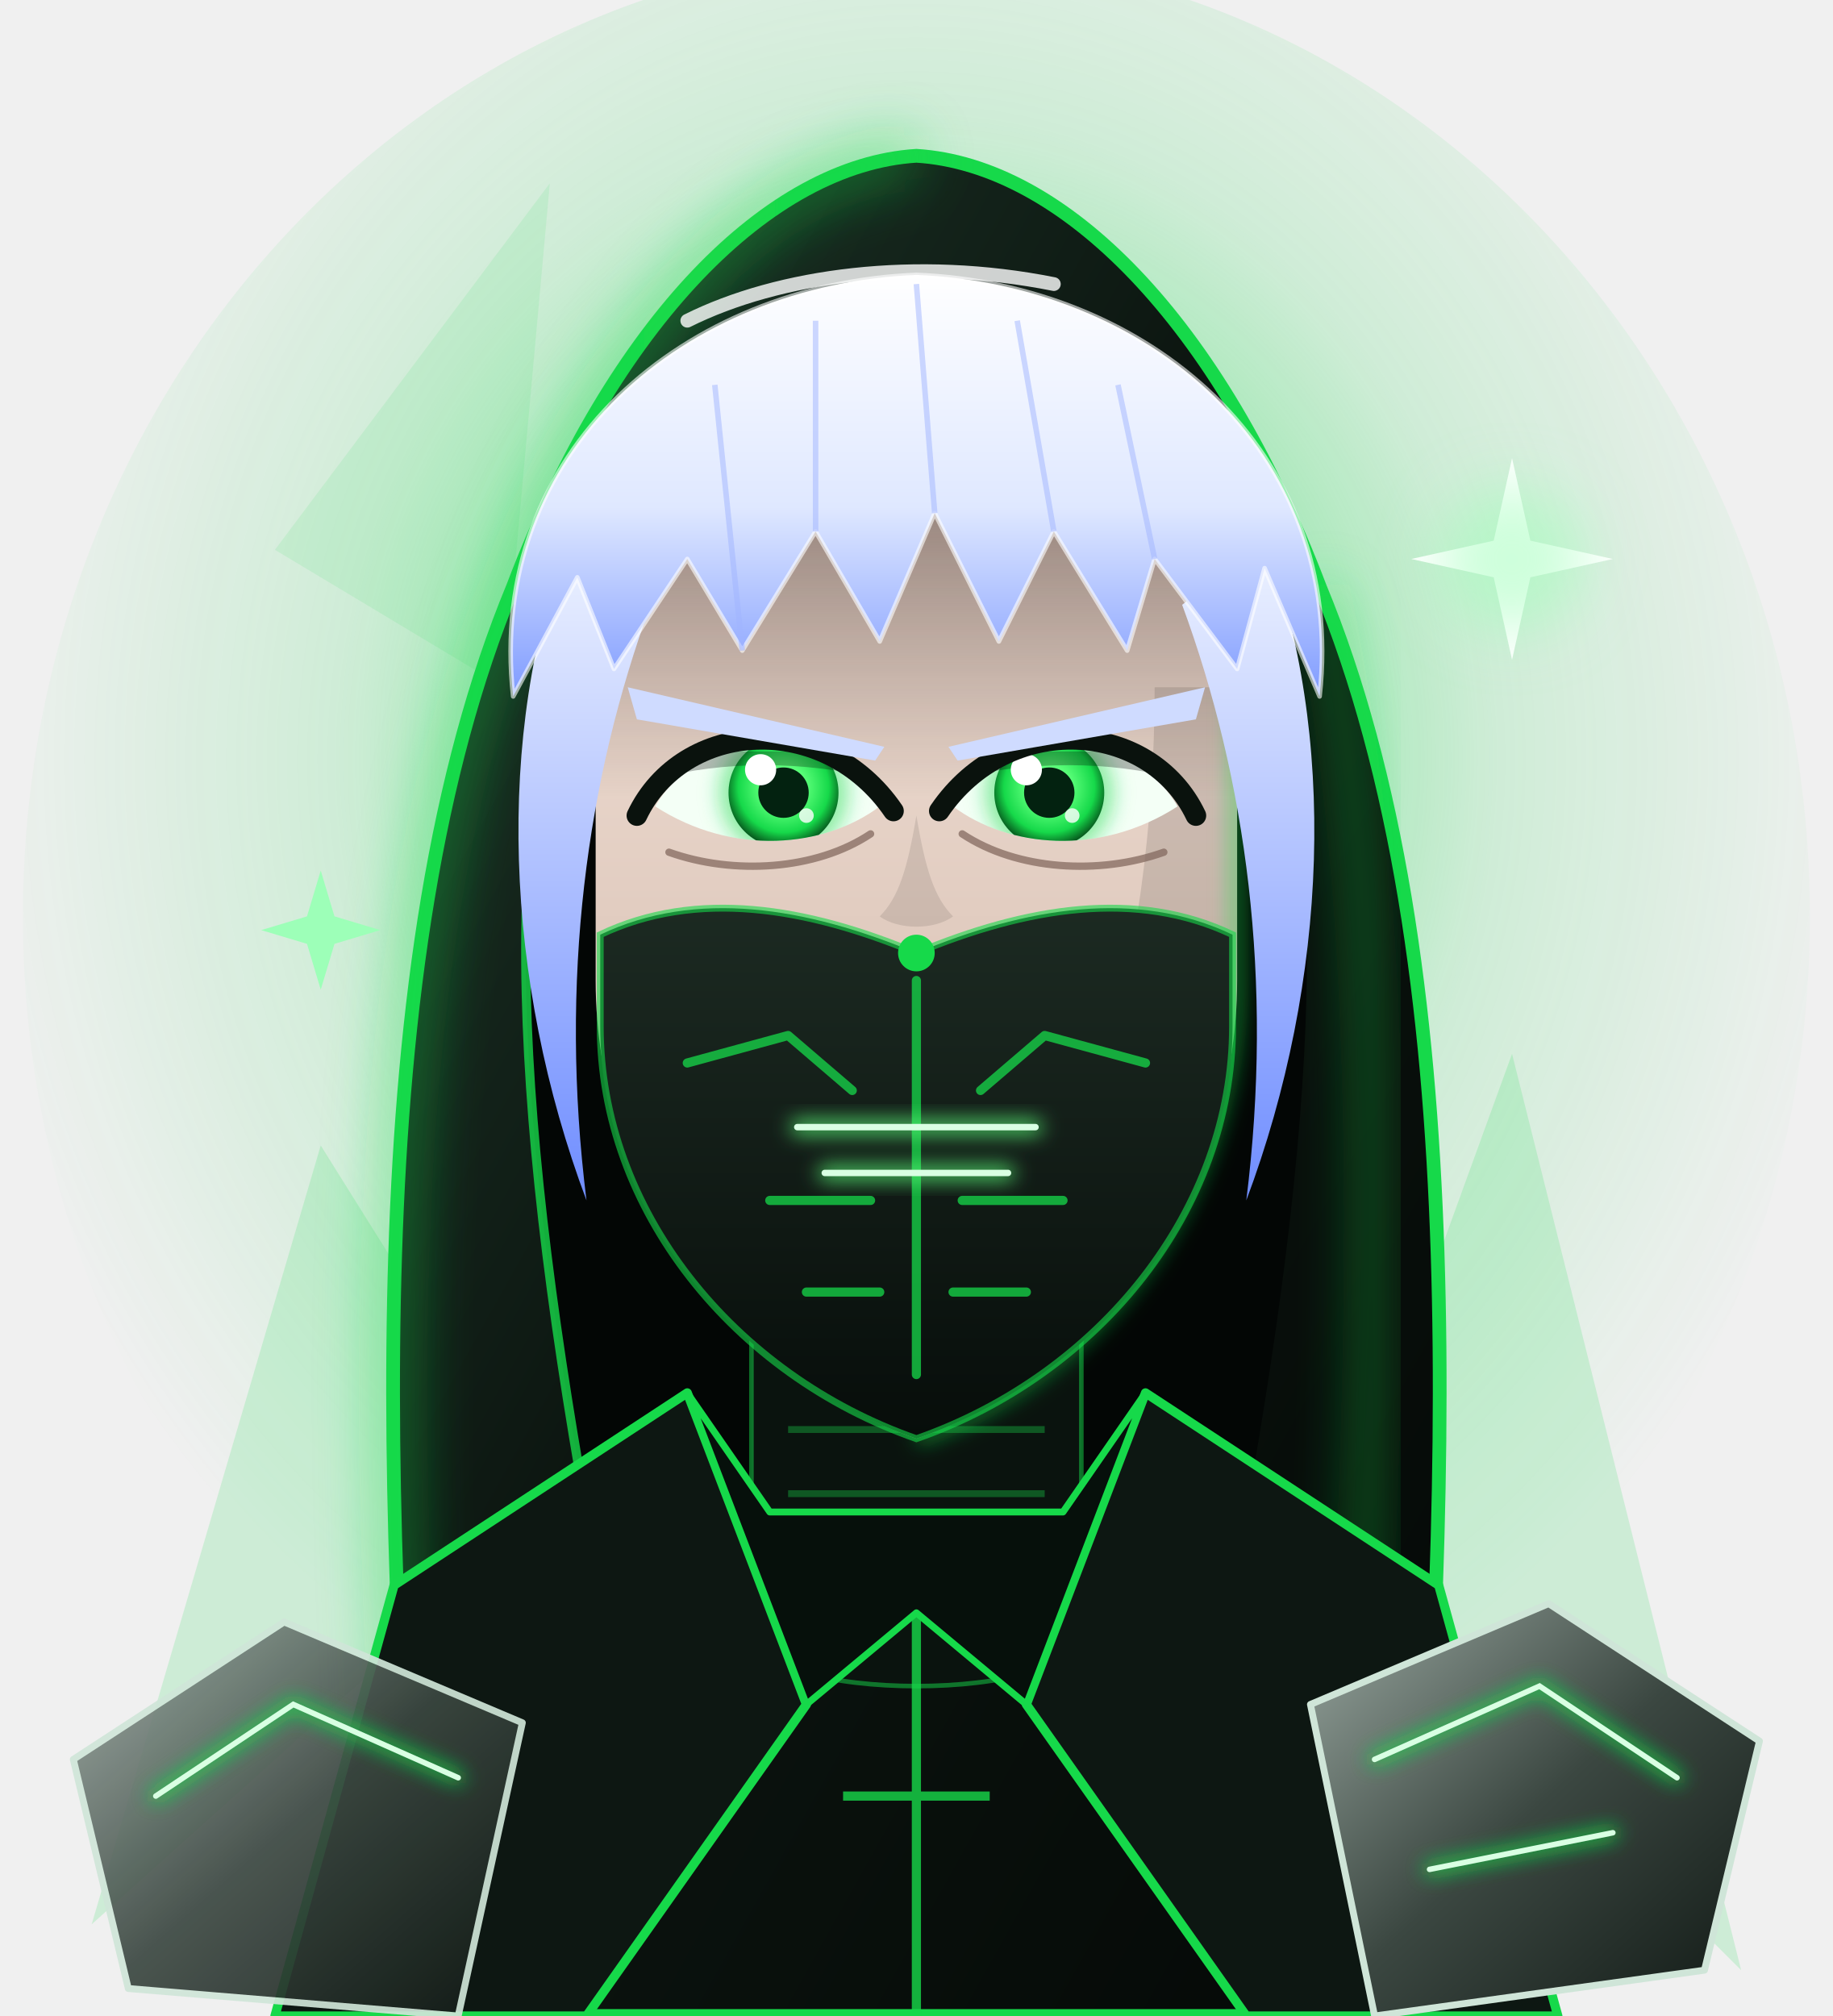
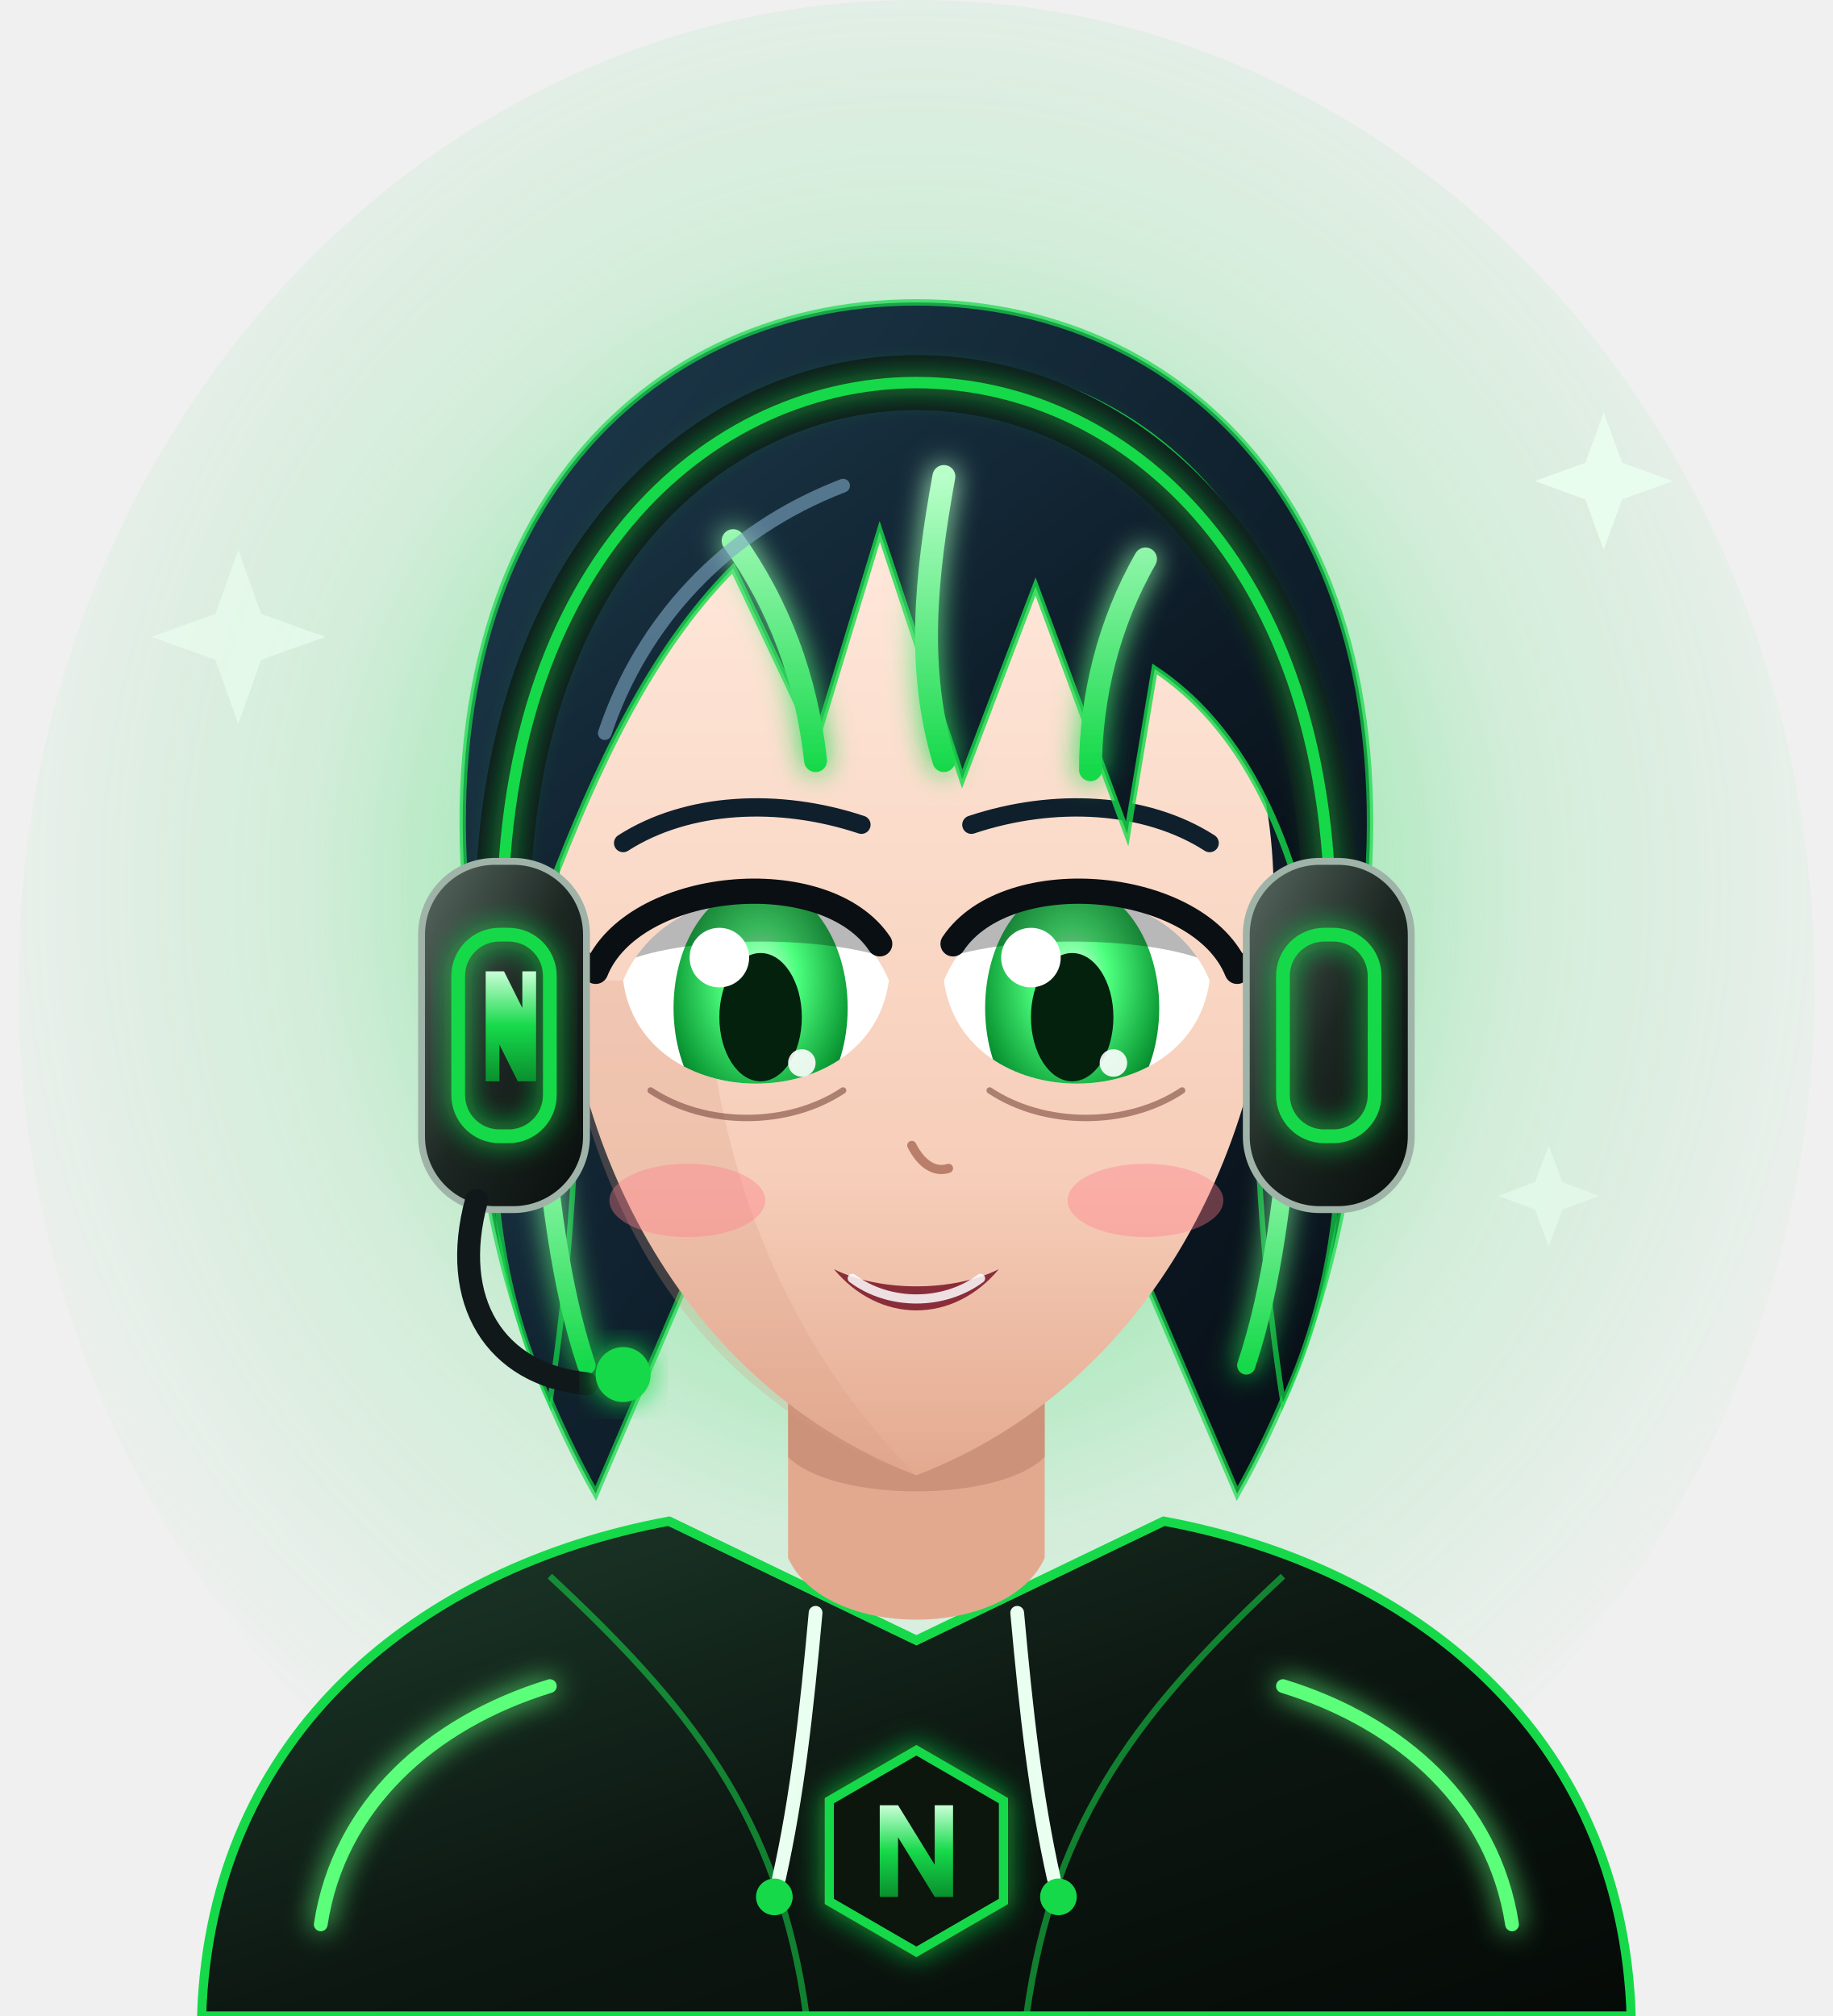
- <svg xmlns="http://www.w3.org/2000/svg" viewBox="0 0 400 440" role="img" aria-label="Personaje de NEXORA">
+ <svg xmlns="http://www.w3.org/2000/svg" viewBox="0 0 400 440" role="img" aria-label="Personaje de NEXORA: gamer estilo anime con audífonos">
  <defs>
-     <radialGradient id="cg" cx="50%" cy="42%" r="55%">
-       <stop offset="0" stop-color="#16D94A" stop-opacity=".75" />
-       <stop offset=".6" stop-color="#16D94A" stop-opacity=".15" />
+     <radialGradient id="glow" cx="50%" cy="45%" r="55%">
+       <stop offset="0" stop-color="#16D94A" stop-opacity=".7" />
+       <stop offset=".6" stop-color="#16D94A" stop-opacity=".14" />
      <stop offset="1" stop-color="#16D94A" stop-opacity="0" />
    </radialGradient>
-     <linearGradient id="hair" x1="0" y1="0" x2="0" y2="1">
-       <stop offset="0" stop-color="#ffffff" />
-       <stop offset=".55" stop-color="#dfe8ff" />
-       <stop offset="1" stop-color="#7f9bff" />
+     <linearGradient id="skin" x1="0" y1="0" x2="0" y2="1">
+       <stop offset="0" stop-color="#ffe9dc" />
+       <stop offset=".7" stop-color="#f6cdb8" />
+       <stop offset="1" stop-color="#e3a98f" />
    </linearGradient>
-     <linearGradient id="hairs" x1="0" y1="0" x2="0" y2="1">
-       <stop offset="0" stop-color="#eef3ff" />
-       <stop offset="1" stop-color="#6f8dff" />
+     <linearGradient id="hairg" x1="0" y1="0" x2="1" y2="1">
+       <stop offset="0" stop-color="#1d3b4d" />
+       <stop offset=".55" stop-color="#0f1f2c" />
+       <stop offset="1" stop-color="#070d14" />
    </linearGradient>
-     <linearGradient id="skin" x1="0" y1="0" x2="0" y2="1">
-       <stop offset="0" stop-color="#f6e7dd" />
-       <stop offset="1" stop-color="#cdb2a4" />
-     </linearGradient>
-     <linearGradient id="mask" x1="0" y1="0" x2="0" y2="1">
-       <stop offset="0" stop-color="#1c2a22" />
-       <stop offset="1" stop-color="#070d0a" />
+     <linearGradient id="streak" x1="0" y1="0" x2="0" y2="1">
+       <stop offset="0" stop-color="#b8ffc9" />
+       <stop offset="1" stop-color="#16D94A" />
    </linearGradient>
    <linearGradient id="hood" x1="0" y1="0" x2="1" y2="1">
-       <stop offset="0" stop-color="#1f3a2b" />
-       <stop offset=".45" stop-color="#0c1510" />
-       <stop offset="1" stop-color="#040806" />
+       <stop offset="0" stop-color="#1e3d2c" />
+       <stop offset=".5" stop-color="#0d1812" />
+       <stop offset="1" stop-color="#050a07" />
    </linearGradient>
-     <linearGradient id="armor" x1="0" y1="0" x2="1" y2="1">
-       <stop offset="0" stop-color="#9aa8a1" />
-       <stop offset=".5" stop-color="#3b4741" />
-       <stop offset="1" stop-color="#101814" />
+     <linearGradient id="cup" x1="0" y1="0" x2="1" y2="1">
+       <stop offset="0" stop-color="#5a6b63" />
+       <stop offset=".5" stop-color="#1c2622" />
+       <stop offset="1" stop-color="#080d0b" />
    </linearGradient>
-     <radialGradient id="iris" cx="50%" cy="45%" r="55%">
-       <stop offset="0" stop-color="#eafff0" />
-       <stop offset=".35" stop-color="#5cff7a" />
-       <stop offset=".75" stop-color="#16D94A" />
-       <stop offset="1" stop-color="#05501a" />
+     <radialGradient id="iris" cx="50%" cy="38%" r="70%">
+       <stop offset="0" stop-color="#d9ffe3" />
+       <stop offset=".3" stop-color="#4dff7e" />
+       <stop offset=".75" stop-color="#0c9a35" />
+       <stop offset="1" stop-color="#064d1b" />
    </radialGradient>
-     <filter id="gb" x="-50%" y="-50%" width="200%" height="200%">
-       <feGaussianBlur stdDeviation="6" />
+     <linearGradient id="lg" x1="0" y1="0" x2="0" y2="1">
+       <stop offset="0" stop-color="#c9ffd6" />
+       <stop offset=".5" stop-color="#16D94A" />
+       <stop offset="1" stop-color="#0a8f2e" />
+     </linearGradient>
+     <filter id="gl" x="-30%" y="-30%" width="160%" height="160%">
+       <feGaussianBlur stdDeviation="3" result="b" />
+       <feMerge>
+         <feMergeNode in="b" />
+         <feMergeNode in="SourceGraphic" />
+       </feMerge>
    </filter>
-     <filter id="gs" x="-50%" y="-50%" width="200%" height="200%">
-       <feGaussianBlur stdDeviation="2.2" />
-     </filter>
-     <clipPath id="face">
-       <path d="M130 150C130 110 160 86 200 86C240 86 270 110 270 150V214C270 260 240 300 200 314C160 300 130 260 130 214Z" />
-     </clipPath>
-     <linearGradient id="fs" x1="0" y1="0" x2="0" y2="1">
-       <stop offset="0" stop-color="#2a1510" stop-opacity=".45" />
-       <stop offset="1" stop-color="#2a1510" stop-opacity="0" />
-     </linearGradient>
    <clipPath id="eyeL">
-       <path d="M143 176C152 160 178 158 192 176C180 185 160 187 143 176Z" />
+       <path d="M136 214 C146 190 184 190 194 214 C190 244 140 244 136 214Z" />
    </clipPath>
    <clipPath id="eyeR">
-       <path d="M257 176C248 160 222 158 208 176C220 185 240 187 257 176Z" />
+       <path d="M206 214 C216 190 254 190 264 214 C260 244 210 244 206 214Z" />
    </clipPath>
  </defs>
-   <ellipse cx="200" cy="200" rx="195" ry="210" fill="url(#cg)" />
-   <polygon points="20,420 70,250 120,330" fill="#16D94A" opacity=".16" />
-   <polygon points="380,430 330,230 290,340" fill="#16D94A" opacity=".16" />
-   <polygon points="60,120 120,40 110,150" fill="#16D94A" opacity=".1" />
-   <path d="M92 440C84 330 78 210 112 128C134 70 168 36 200 34C232 36 266 70 288 128C322 210 316 330 308 440Z" fill="url(#hood)" stroke="#16D94A" stroke-width="3" />
-   <path d="M92 440C84 330 78 210 112 128C134 70 168 36 200 34" fill="none" stroke="#16D94A" stroke-width="9" opacity=".45" filter="url(#gb)" />
-   <path d="M292 440C300 330 306 210 288 128" fill="none" stroke="#16D94A" stroke-width="7" opacity=".45" filter="url(#gb)" />
-   <path d="M128 330C112 240 108 170 130 122C148 84 176 68 200 68C224 68 252 84 270 122C292 170 288 240 272 330Z" fill="#030605" />
-   <path d="M128 330C112 240 108 170 130 122C148 84 176 68 200 68" fill="none" stroke="#16D94A" stroke-width="2" opacity=".8" />
-   <path d="M164 292H236V356C236 372 164 372 164 356Z" fill="#0a130e" stroke="#16D94A" stroke-width="1" stroke-opacity=".5" />
-   <path d="M172 312H228M172 326H228M176 340H224" stroke="#16D94A" stroke-width="1.5" opacity=".35" />
-   <path d="M130 150C130 110 160 86 200 86C240 86 270 110 270 150V214C270 260 240 300 200 314C160 300 130 260 130 214Z" fill="url(#skin)" />
-   <path d="M270 150V214C270 260 240 300 200 314C236 270 252 210 252 150Z" fill="#000" opacity=".12" />
-   <rect x="130" y="110" width="140" height="64" fill="url(#fs)" clip-path="url(#face)" />
-   <path d="M270 150V214C270 260 240 300 200 314" fill="none" stroke="#16D94A" stroke-width="3" opacity=".55" filter="url(#gs)" />
-   <path d="M131 204C152 194 176 198 200 208C224 198 248 194 269 204V224C269 264 240 300 200 314C160 300 131 264 131 224Z" fill="url(#mask)" stroke="#16D94A" stroke-width="1.5" stroke-opacity=".6" />
-   <path d="M150 232L172 226L186 238M250 232L228 226L214 238M200 214V300M168 262H190M232 262H210M176 282H192M224 282H208" fill="none" stroke="#16D94A" stroke-width="2" stroke-linecap="round" stroke-linejoin="round" opacity=".75" />
-   <path d="M174 246H226M180 256H220" stroke="#5cff7a" stroke-width="3" stroke-linecap="round" opacity=".9" filter="url(#gs)" />
-   <path d="M174 246H226M180 256H220" stroke="#d9ffe3" stroke-width="1.4" stroke-linecap="round" />
-   <circle cx="200" cy="208" r="4" fill="#16D94A" />
-   <path d="M143 176C152 160 178 158 192 176C180 185 160 187 143 176Z" fill="#f4fff6" />
-   <path d="M257 176C248 160 222 158 208 176C220 185 240 187 257 176Z" fill="#f4fff6" />
-   <g clip-path="url(#eyeL)">
-     <circle cx="171" cy="173" r="14" fill="#16D94A" opacity=".5" filter="url(#gs)" />
-     <circle cx="171" cy="173" r="12" fill="url(#iris)" />
-     <circle cx="171" cy="173" r="5.5" fill="#032210" />
-     <path d="M143 164H192V170C175 166 158 166 143 170Z" fill="#000" opacity=".28" />
+   <ellipse cx="200" cy="215" rx="196" ry="215" fill="url(#glow)" />
+   <g fill="#eafff0" opacity=".9">
+     <path d="M52 120l5 14 14 5-14 5-5 14-5-14-14-5 14-5z" opacity=".7" />
+     <path d="M350 90l4 11 11 4-11 4-4 11-4-11-11-4 11-4z" />
+     <path d="M338 250l3 8 8 3-8 3-3 8-3-8-8-3 8-3z" opacity=".6" />
  </g>
-   <g clip-path="url(#eyeR)">
-     <circle cx="229" cy="173" r="14" fill="#16D94A" opacity=".5" filter="url(#gs)" />
-     <circle cx="229" cy="173" r="12" fill="url(#iris)" />
-     <circle cx="229" cy="173" r="5.5" fill="#032210" />
-     <path d="M257 164H208V170C225 166 242 166 257 170Z" fill="#000" opacity=".28" />
+   <path d="M104 214C88 118 138 66 200 66s112 52 96 148c3 40-8 80-26 112l-30-70h-80l-30 70c-18-32-29-72-26-112z" fill="url(#hairg)" stroke="#16D94A" stroke-width="1.4" stroke-opacity=".7" />
+   <path d="M44 440C46 378 92 342 146 332l54 26 54-26c54 10 100 46 102 108z" fill="url(#hood)" stroke="#16D94A" stroke-width="2" />
+   <path d="M146 332l54 26 54-26" fill="none" stroke="#16D94A" stroke-width="2" opacity=".9" />
+   <path d="M120 344C150 372 170 396 176 440M280 344C250 372 230 396 224 440" fill="none" stroke="#16D94A" stroke-width="1.4" opacity=".55" />
+   <path d="M172 300v40c8 18 48 18 56 0v-40z" fill="#e3a98f" />
+   <path d="M172 318c10 10 46 10 56 0v-18h-56z" fill="#b97f6a" opacity=".55" />
+   <path d="M178 352c-2 22-4 40-8 58M222 352c2 22 4 40 8 58" fill="none" stroke="#e9fff0" stroke-width="3" stroke-linecap="round" />
+   <circle cx="169" cy="414" r="4" fill="#16D94A" />
+   <circle cx="231" cy="414" r="4" fill="#16D94A" />
+   <g transform="translate(200 404)">
+     <polygon points="0,-22 19,-11 19,11 0,22 -19,11 -19,-11" fill="#0a120d" stroke="#16D94A" stroke-width="2" filter="url(#gl)" />
+     <polygon points="-8,10 -8,-10 -4,-10 4,3 4,-10 8,-10 8,10 4,10 -4,-3 -4,10" fill="url(#lg)" />
  </g>
-   <circle cx="166" cy="168" r="3.4" fill="#fff" />
-   <circle cx="224" cy="168" r="3.4" fill="#fff" />
-   <circle cx="176" cy="178" r="1.6" fill="#fff" opacity=".8" />
-   <circle cx="234" cy="178" r="1.6" fill="#fff" opacity=".8" />
-   <path d="M139 178C149 157 180 155 195 177" fill="none" stroke="#0a120d" stroke-width="4.5" stroke-linecap="round" />
-   <path d="M261 178C251 157 220 155 205 177" fill="none" stroke="#0a120d" stroke-width="4.5" stroke-linecap="round" />
-   <path d="M146 186C160 191 178 190 190 182M254 186C240 191 222 190 210 182" fill="none" stroke="#7d6358" stroke-width="1.6" stroke-linecap="round" opacity=".7" />
-   <path d="M137 150L193 163L191 166L139 157Z" fill="#cfdbff" />
-   <path d="M263 150L207 163L209 166L261 157Z" fill="#cfdbff" />
-   <path d="M200 178C198 190 196 196 192 200C196 203 204 203 208 200C204 196 202 190 200 178Z" fill="#000" opacity=".1" />
-   <path d="M124 118C108 160 110 214 128 262C122 214 128 170 142 132Z" fill="url(#hairs)" />
-   <path d="M276 118C292 160 290 214 272 262C278 214 272 170 258 132Z" fill="url(#hairs)" />
-   <path d="M112 152C106 98 150 62 200 60C250 62 294 98 288 152L276 124L270 146L252 122L246 142L230 116L218 140L204 112L192 140L178 116L162 142L150 122L134 146L126 126Z" fill="url(#hair)" stroke="#fff" stroke-width="1" stroke-opacity=".6" stroke-linejoin="round" />
-   <path d="M200 62L204 112M178 70L178 116M222 70L230 116M156 84L162 142M244 84L252 122" fill="none" stroke="#9fb3ff" stroke-width="1.2" opacity=".5" />
-   <path d="M150 70C170 60 200 56 230 62" fill="none" stroke="#fff" stroke-width="3" stroke-linecap="round" opacity=".8" />
-   <path d="M60 440L86 346L150 304L176 372L128 440Z" fill="#0d1712" stroke="#16D94A" stroke-width="2" stroke-linejoin="round" />
-   <path d="M340 440L314 346L250 304L224 372L272 440Z" fill="#0d1712" stroke="#16D94A" stroke-width="2" stroke-linejoin="round" />
-   <path d="M150 304L176 372L200 352L224 372L250 304L232 330H168Z" fill="#06100b" stroke="#16D94A" stroke-width="1.5" stroke-linejoin="round" />
-   <path d="M200 352V440M184 392H216" stroke="#16D94A" stroke-width="2" opacity=".8" />
-   <polygon points="286,372 338,350 384,380 372,430 300,440" fill="url(#armor)" stroke="#cfe5d8" stroke-width="1.5" stroke-linejoin="round" />
-   <path d="M300 384L336 368L366 388M312 408L352 400" fill="none" stroke="#16D94A" stroke-width="2.5" stroke-linecap="round" filter="url(#gs)" />
-   <path d="M300 384L336 368L366 388M312 408L352 400" fill="none" stroke="#d9ffe3" stroke-width="1.2" stroke-linecap="round" />
-   <polygon points="114,376 62,354 16,384 28,434 100,440" fill="url(#armor)" stroke="#cfe5d8" stroke-width="1.5" stroke-linejoin="round" opacity=".92" />
-   <path d="M100 388L64 372L34 392" fill="none" stroke="#16D94A" stroke-width="2.5" stroke-linecap="round" filter="url(#gs)" />
-   <path d="M100 388L64 372L34 392" fill="none" stroke="#d9ffe3" stroke-width="1.2" stroke-linecap="round" />
-   <path d="M330 100L334 118L352 122L334 126L330 144L326 126L308 122L326 118Z" fill="#fff" />
-   <circle cx="330" cy="122" r="16" fill="#9dffb8" opacity=".5" filter="url(#gb)" />
-   <path d="M70 190L73 200L83 203L73 206L70 216L67 206L57 203L67 200Z" fill="#9dffb8" />
+   <path d="M70 420c4-26 24-44 50-52" fill="none" stroke="#5cff7a" stroke-width="3" stroke-linecap="round" filter="url(#gl)" />
+   <path d="M330 420c-4-26-24-44-50-52" fill="none" stroke="#5cff7a" stroke-width="3" stroke-linecap="round" filter="url(#gl)" />
+   <ellipse cx="124" cy="226" rx="9" ry="14" fill="#f0c0a8" />
+   <ellipse cx="276" cy="226" rx="9" ry="14" fill="#f0c0a8" />
+   <path d="M122 196C122 138 158 110 200 110s78 28 78 86c0 52-26 106-78 126-52-20-78-74-78-126z" fill="url(#skin)" />
+   <path d="M122 214c6 50 30 92 78 108-30-30-44-70-46-108z" fill="#d89a82" opacity=".25" />
+   <ellipse cx="150" cy="262" rx="17" ry="8" fill="#ff7b8a" opacity=".38" />
+   <ellipse cx="250" cy="262" rx="17" ry="8" fill="#ff7b8a" opacity=".38" />
+   <g>
+     <path d="M136 214 C146 190 184 190 194 214 C190 244 140 244 136 214Z" fill="#fff" />
+     <g clip-path="url(#eyeL)">
+       <ellipse cx="166" cy="220" rx="19" ry="27" fill="url(#iris)" />
+       <ellipse cx="166" cy="222" rx="9" ry="14" fill="#04210d" />
+       <path d="M136 196h60v14c-14-6-46-6-60 0z" fill="#000" opacity=".28" />
+     </g>
+     <circle cx="157" cy="209" r="6.5" fill="#fff" />
+     <circle cx="175" cy="232" r="3" fill="#fff" opacity=".9" />
+     <path d="M130 212C138 192 180 188 192 206" fill="none" stroke="#0a0f14" stroke-width="5.5" stroke-linecap="round" />
+     <path d="M130 212l-8-8" stroke="#0a0f14" stroke-width="4" stroke-linecap="round" />
+     <path d="M142 238c12 8 30 8 42 0" fill="none" stroke="#7a4a3d" stroke-width="1.4" stroke-linecap="round" opacity=".6" />
+   </g>
+   <g>
+     <path d="M206 214 C216 190 254 190 264 214 C260 244 210 244 206 214Z" fill="#fff" />
+     <g clip-path="url(#eyeR)">
+       <ellipse cx="234" cy="220" rx="19" ry="27" fill="url(#iris)" />
+       <ellipse cx="234" cy="222" rx="9" ry="14" fill="#04210d" />
+       <path d="M204 196h60v14c-14-6-46-6-60 0z" fill="#000" opacity=".28" />
+     </g>
+     <circle cx="225" cy="209" r="6.5" fill="#fff" />
+     <circle cx="243" cy="232" r="3" fill="#fff" opacity=".9" />
+     <path d="M208 206C220 188 262 192 270 212" fill="none" stroke="#0a0f14" stroke-width="5.5" stroke-linecap="round" />
+     <path d="M270 212l8-8" stroke="#0a0f14" stroke-width="4" stroke-linecap="round" />
+     <path d="M216 238c12 8 30 8 42 0" fill="none" stroke="#7a4a3d" stroke-width="1.4" stroke-linecap="round" opacity=".6" />
+   </g>
+   <path d="M136 184c14-9 34-10 52-4M264 184c-14-9-34-10-52-4" fill="none" stroke="#0f1f2c" stroke-width="4" stroke-linecap="round" />
+   <path d="M199 250c2 4 5 6 8 5" fill="none" stroke="#b97f6a" stroke-width="2" stroke-linecap="round" />
+   <path d="M182 277c10 12 26 12 36 0c-10 5-26 5-36 0z" fill="#8a2d3a" />
+   <path d="M186 279c8 6 20 6 28 0" fill="none" stroke="#fff" stroke-width="2" opacity=".85" stroke-linecap="round" />
+   <path d="M112 214C100 132 146 82 202 80s98 52 86 134c-6-34-18-56-36-68l-6 36-20-54-16 42-18-54-14 46-18-38c-18 18-30 44-40 70z" fill="url(#hairg)" stroke="#16D94A" stroke-width="1.4" stroke-opacity=".8" />
+   <path d="M160 118c10 14 16 30 18 48M206 104c-4 22-6 42 0 62M250 122c-8 14-12 30-12 46" fill="none" stroke="url(#streak)" stroke-width="5" stroke-linecap="round" filter="url(#gl)" />
+   <path d="M132 160c8-24 26-44 52-54" fill="none" stroke="#7fa8c4" stroke-width="3" stroke-linecap="round" opacity=".6" />
+   <path d="M112 214c-8 34-4 66 8 92 4-26 6-52 6-80zM288 214c8 34 4 66-8 92-4-26-6-52-6-80z" fill="url(#hairg)" stroke="#16D94A" stroke-width="1.2" stroke-opacity=".7" />
+   <path d="M118 240c2 20 4 40 10 58M282 240c-2 20-4 40-10 58" fill="none" stroke="url(#streak)" stroke-width="4" stroke-linecap="round" filter="url(#gl)" />
+   <path d="M110 214C100 40 300 40 290 214" fill="none" stroke="#10181a" stroke-width="12" stroke-linecap="round" />
+   <path d="M110 214C100 40 300 40 290 214" fill="none" stroke="#16D94A" stroke-width="2.5" stroke-linecap="round" filter="url(#gl)" />
+   <rect x="92" y="188" width="36" height="76" rx="16" fill="url(#cup)" stroke="#9fb3a8" stroke-width="1.5" />
+   <rect x="272" y="188" width="36" height="76" rx="16" fill="url(#cup)" stroke="#9fb3a8" stroke-width="1.5" />
+   <rect x="100" y="204" width="20" height="44" rx="9" fill="none" stroke="#16D94A" stroke-width="3" filter="url(#gl)" />
+   <rect x="280" y="204" width="20" height="44" rx="9" fill="none" stroke="#16D94A" stroke-width="3" filter="url(#gl)" />
+   <polygon points="106,238 106,214 110,214 114,222 114,214 117,214 117,238 113,238 109,230 109,238" fill="url(#lg)" transform="translate(0 -2)" />
+   <path d="M104 262c-6 22 4 38 24 40" fill="none" stroke="#10181a" stroke-width="5" stroke-linecap="round" />
+   <circle cx="136" cy="300" r="6" fill="#16D94A" filter="url(#gl)" />
</svg>
